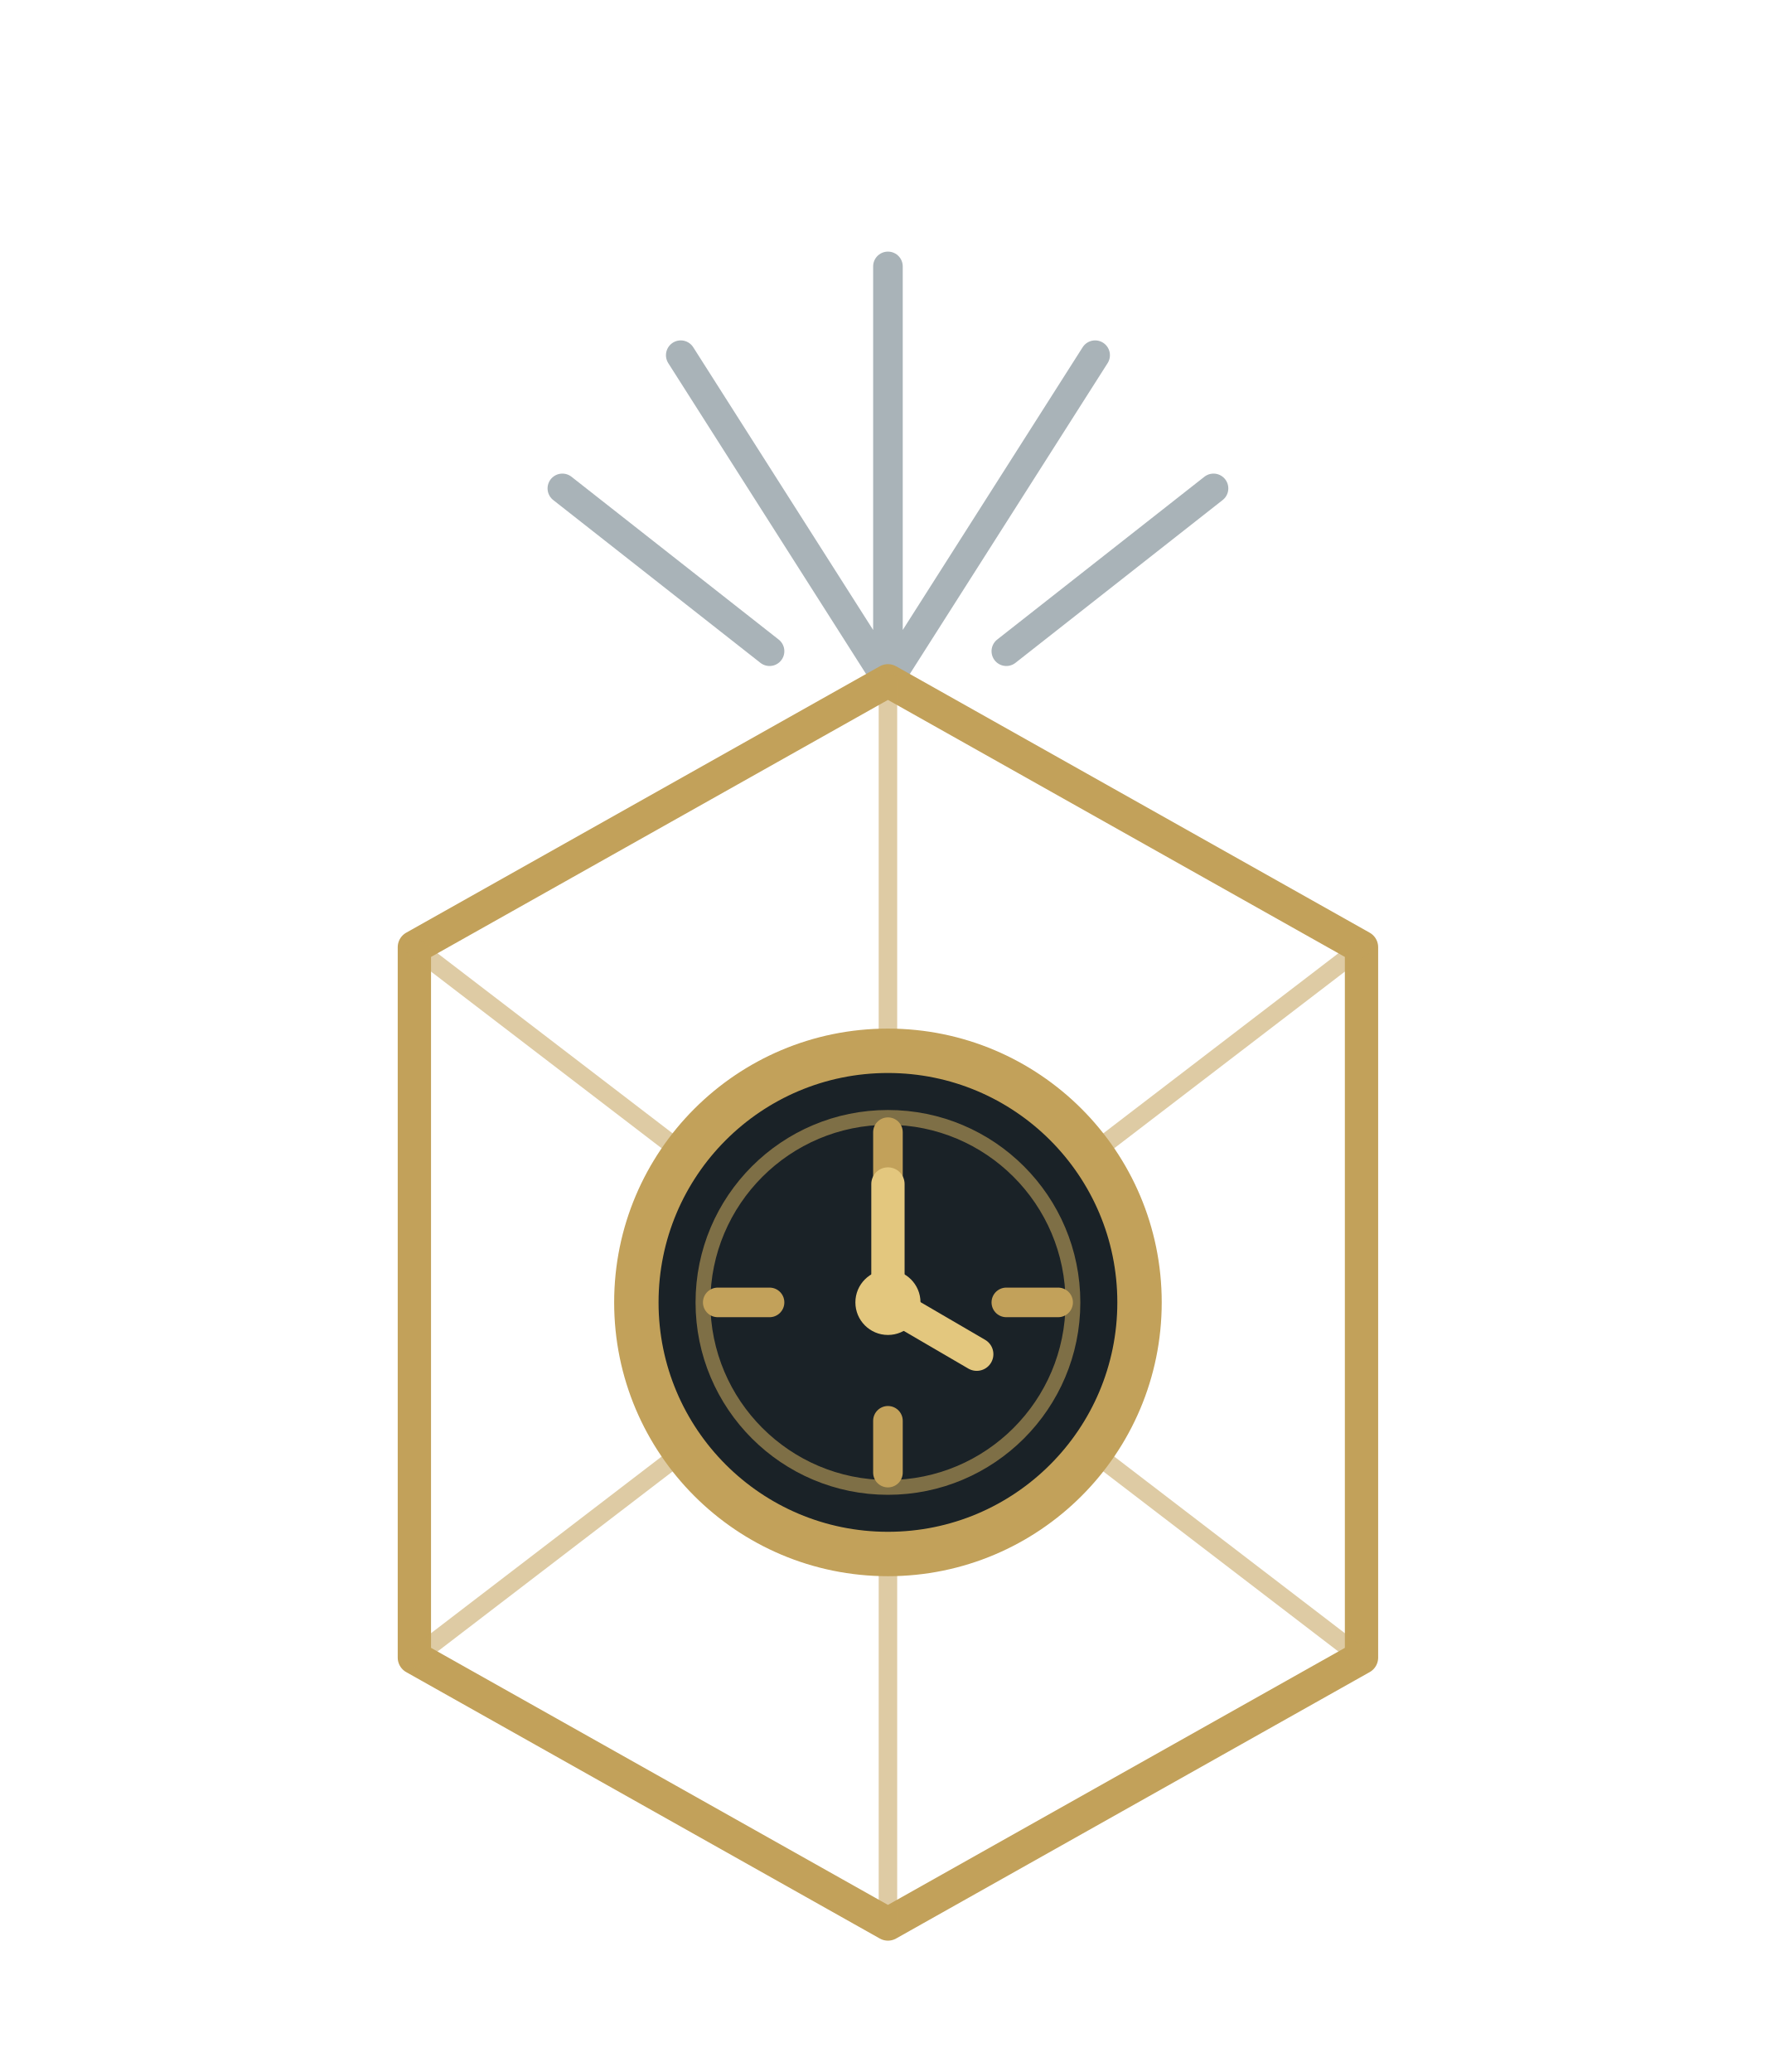
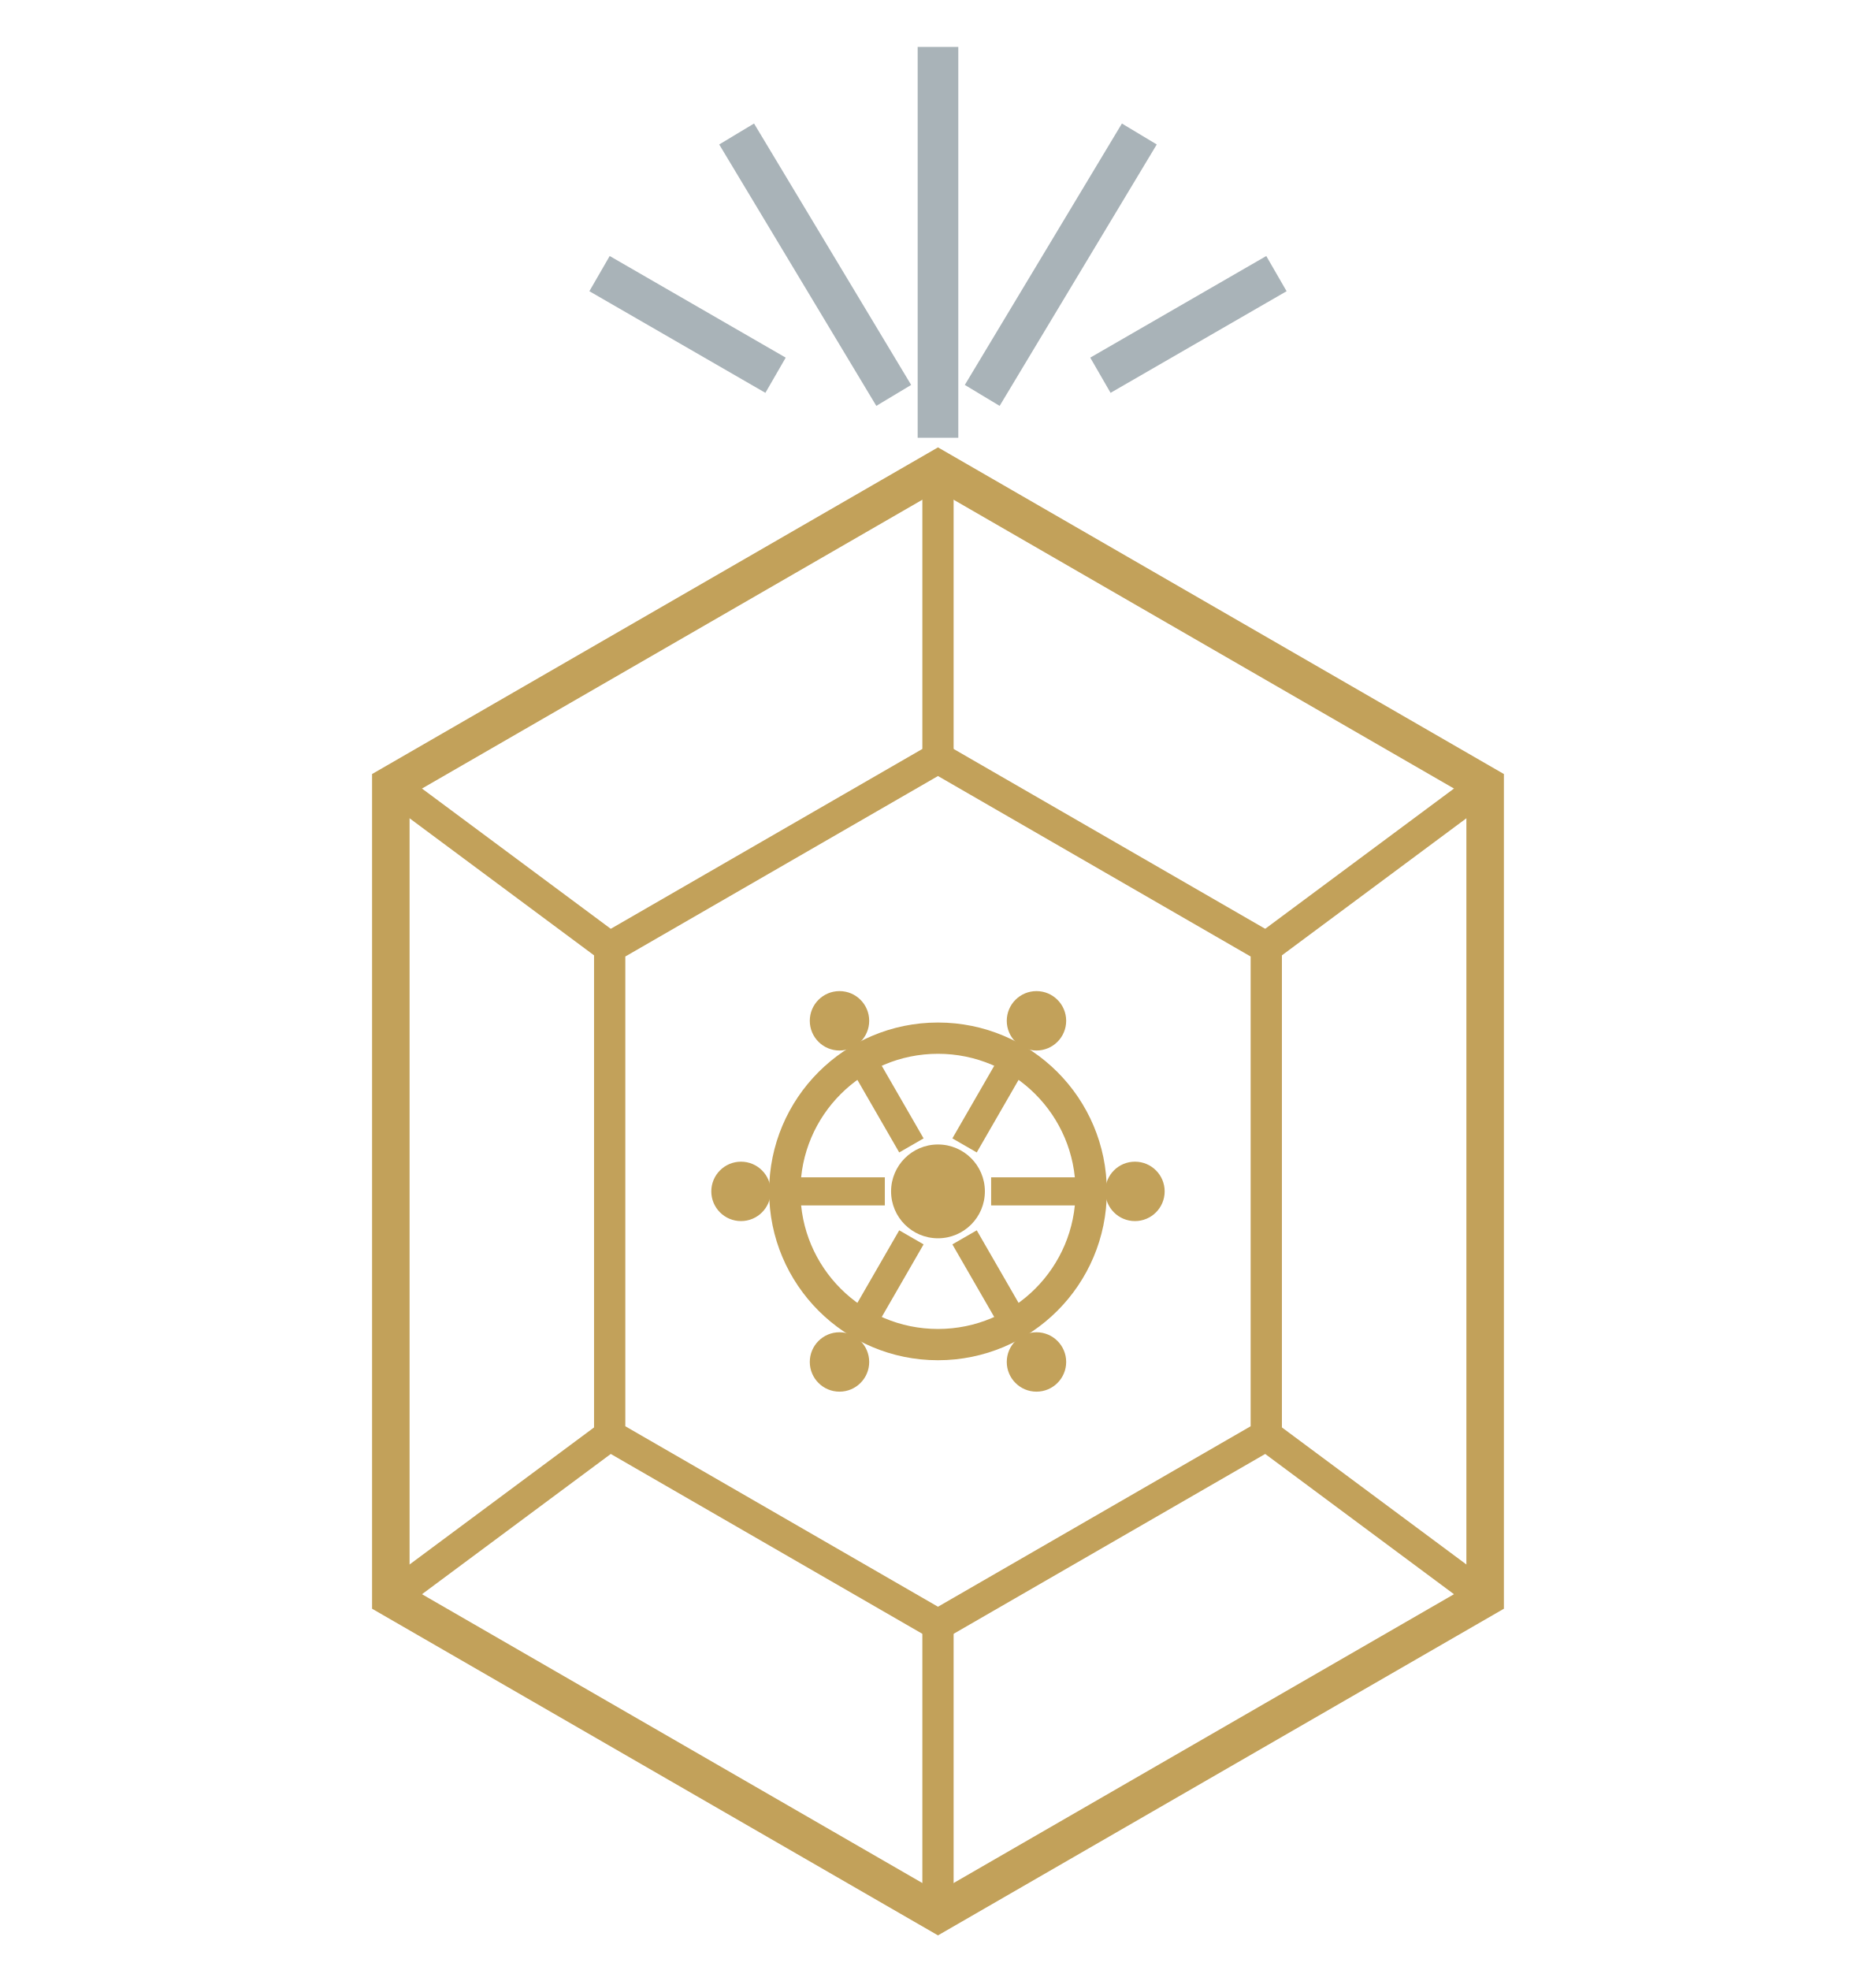
- <svg xmlns="http://www.w3.org/2000/svg" width="120" height="140" viewBox="0 0 120 140" fill="none" stroke-linecap="round" stroke-linejoin="round">
-   <path d="M60 46V18M60 46L46 24M60 46L74 24M52 44L38 33M68 44L82 33" stroke="#A9B3B8" stroke-width="2" />
-   <path d="M60 46L92 64V112L60 130L28 112V64Z" stroke="#C2A15A" stroke-width="2.25" />
-   <path d="M28 64L51.5 82M92 64L68.5 82M28 112L51.5 94M92 112L68.5 94M60 46V78M60 98V130" stroke="#C2A15A" stroke-width="1.25" opacity="0.55" />
-   <circle cx="60" cy="88" r="17" fill="#1A2227" stroke="#C2A15A" stroke-width="3" />
-   <circle cx="60" cy="88" r="12.5" stroke="#C2A15A" stroke-width="1" opacity="0.6" />
-   <path d="M60 76.5v3.5M71.5 88H68M60 99.5V96M48.5 88H52" stroke="#C2A15A" stroke-width="2" />
-   <path d="M60 88V80M60 88L66 91.5" stroke="#E3C77E" stroke-width="2.25" />
-   <circle cx="60" cy="88" r="2.2" fill="#E3C77E" stroke="none" />
+ <svg xmlns="http://www.w3.org/2000/svg" width="120" height="126" viewBox="0 14 120 126" fill="none" stroke-linecap="butt" stroke-linejoin="miter">
+   <path d="M60.00 42.00L60.00 17.00M62.83 39.29L72.88 22.57M57.17 39.29L47.12 22.57M70.39 38.00L81.65 31.50M49.61 38.00L38.35 31.50" stroke="#A9B3B8" stroke-width="2.6" />
+   <polygon points="60.00,44.00 95.00,64.20 95.00,116.20 60.00,136.40 25.00,116.20 25.00,64.20" stroke="#C2A15A" stroke-width="2.4" />
+   <polygon points="60.00,62.48 81.00,74.60 81.00,105.80 60.00,117.92 39.00,105.80 39.00,74.60" stroke="#C2A15A" stroke-width="2" />
+   <path d="M60.00 44.00L60.00 62.48M95.00 64.20L81.00 74.60M95.00 116.20L81.00 105.80M60.00 136.40L60.00 117.92M25.00 116.20L39.00 105.80M25.00 64.20L39.00 74.60" stroke="#C2A15A" stroke-width="2" />
+   <circle cx="60.0" cy="90.2" r="9.8" stroke="#C2A15A" stroke-width="2" />
+   <path d="M63.40 90.20L69.20 90.20M61.70 93.14L64.60 98.17M58.30 93.14L55.40 98.17M56.60 90.20L50.80 90.20M58.30 87.26L55.40 82.23M61.70 87.26L64.60 82.23" stroke="#C2A15A" stroke-width="1.8" />
+   <circle cx="72.60" cy="90.20" r="1.9" fill="#C2A15A" stroke="none" />
+   <circle cx="66.30" cy="101.11" r="1.9" fill="#C2A15A" stroke="none" />
+   <circle cx="53.70" cy="101.11" r="1.9" fill="#C2A15A" stroke="none" />
+   <circle cx="47.40" cy="90.20" r="1.9" fill="#C2A15A" stroke="none" />
+   <circle cx="53.70" cy="79.29" r="1.9" fill="#C2A15A" stroke="none" />
+   <circle cx="66.30" cy="79.29" r="1.9" fill="#C2A15A" stroke="none" />
+   <circle cx="60.0" cy="90.2" r="3" fill="#C2A15A" stroke="none" />
</svg>
